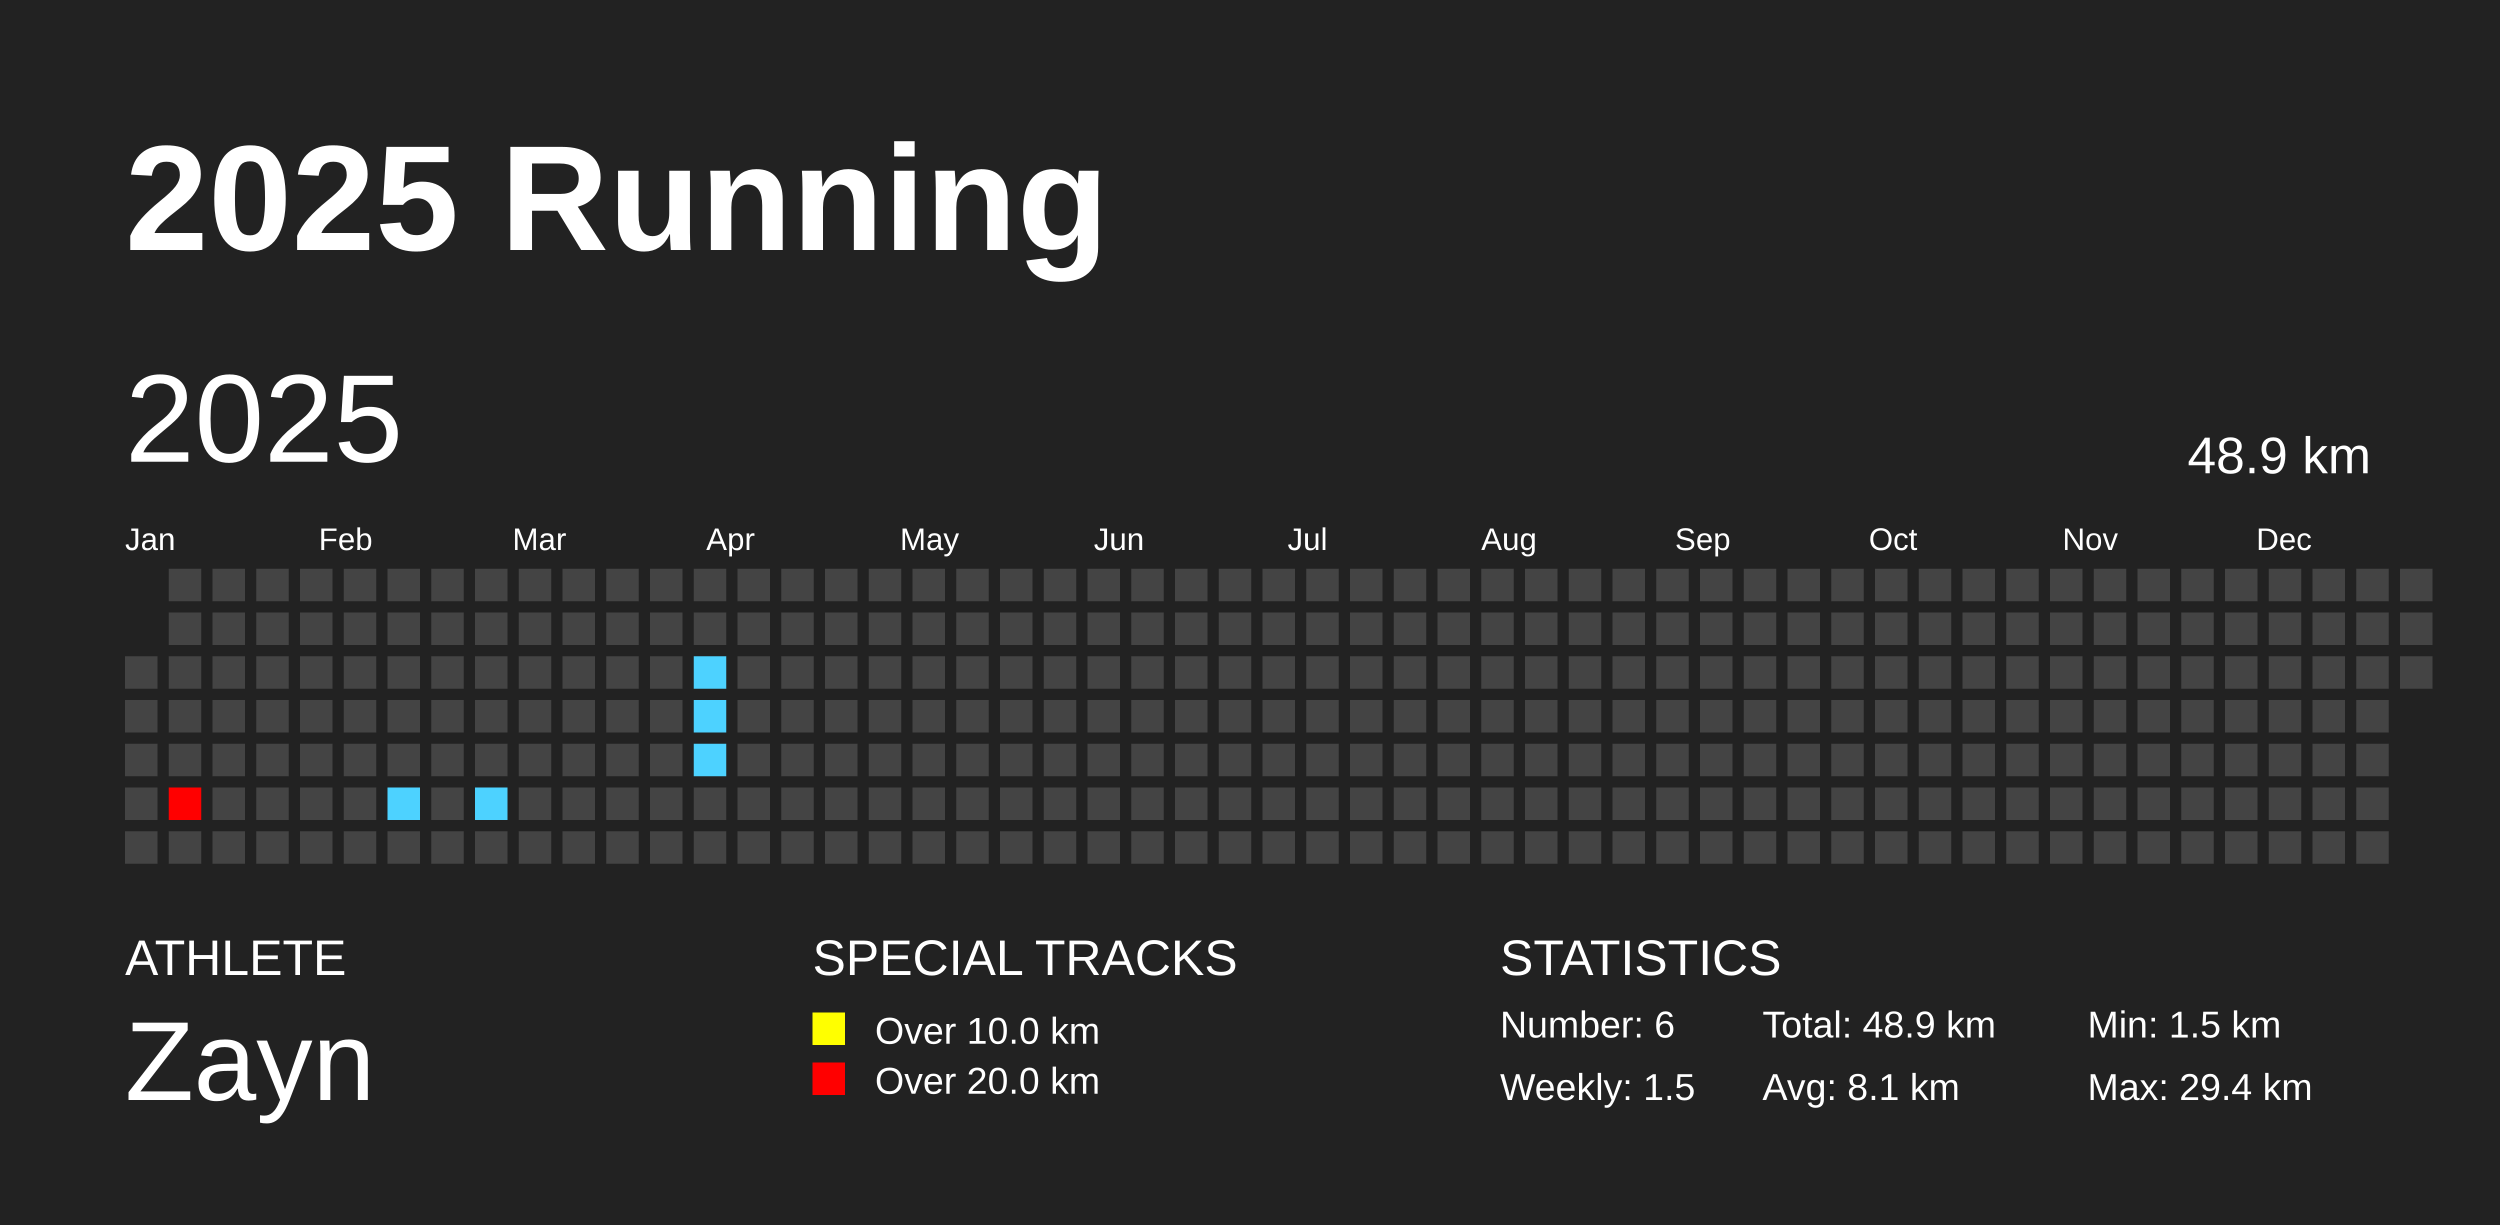
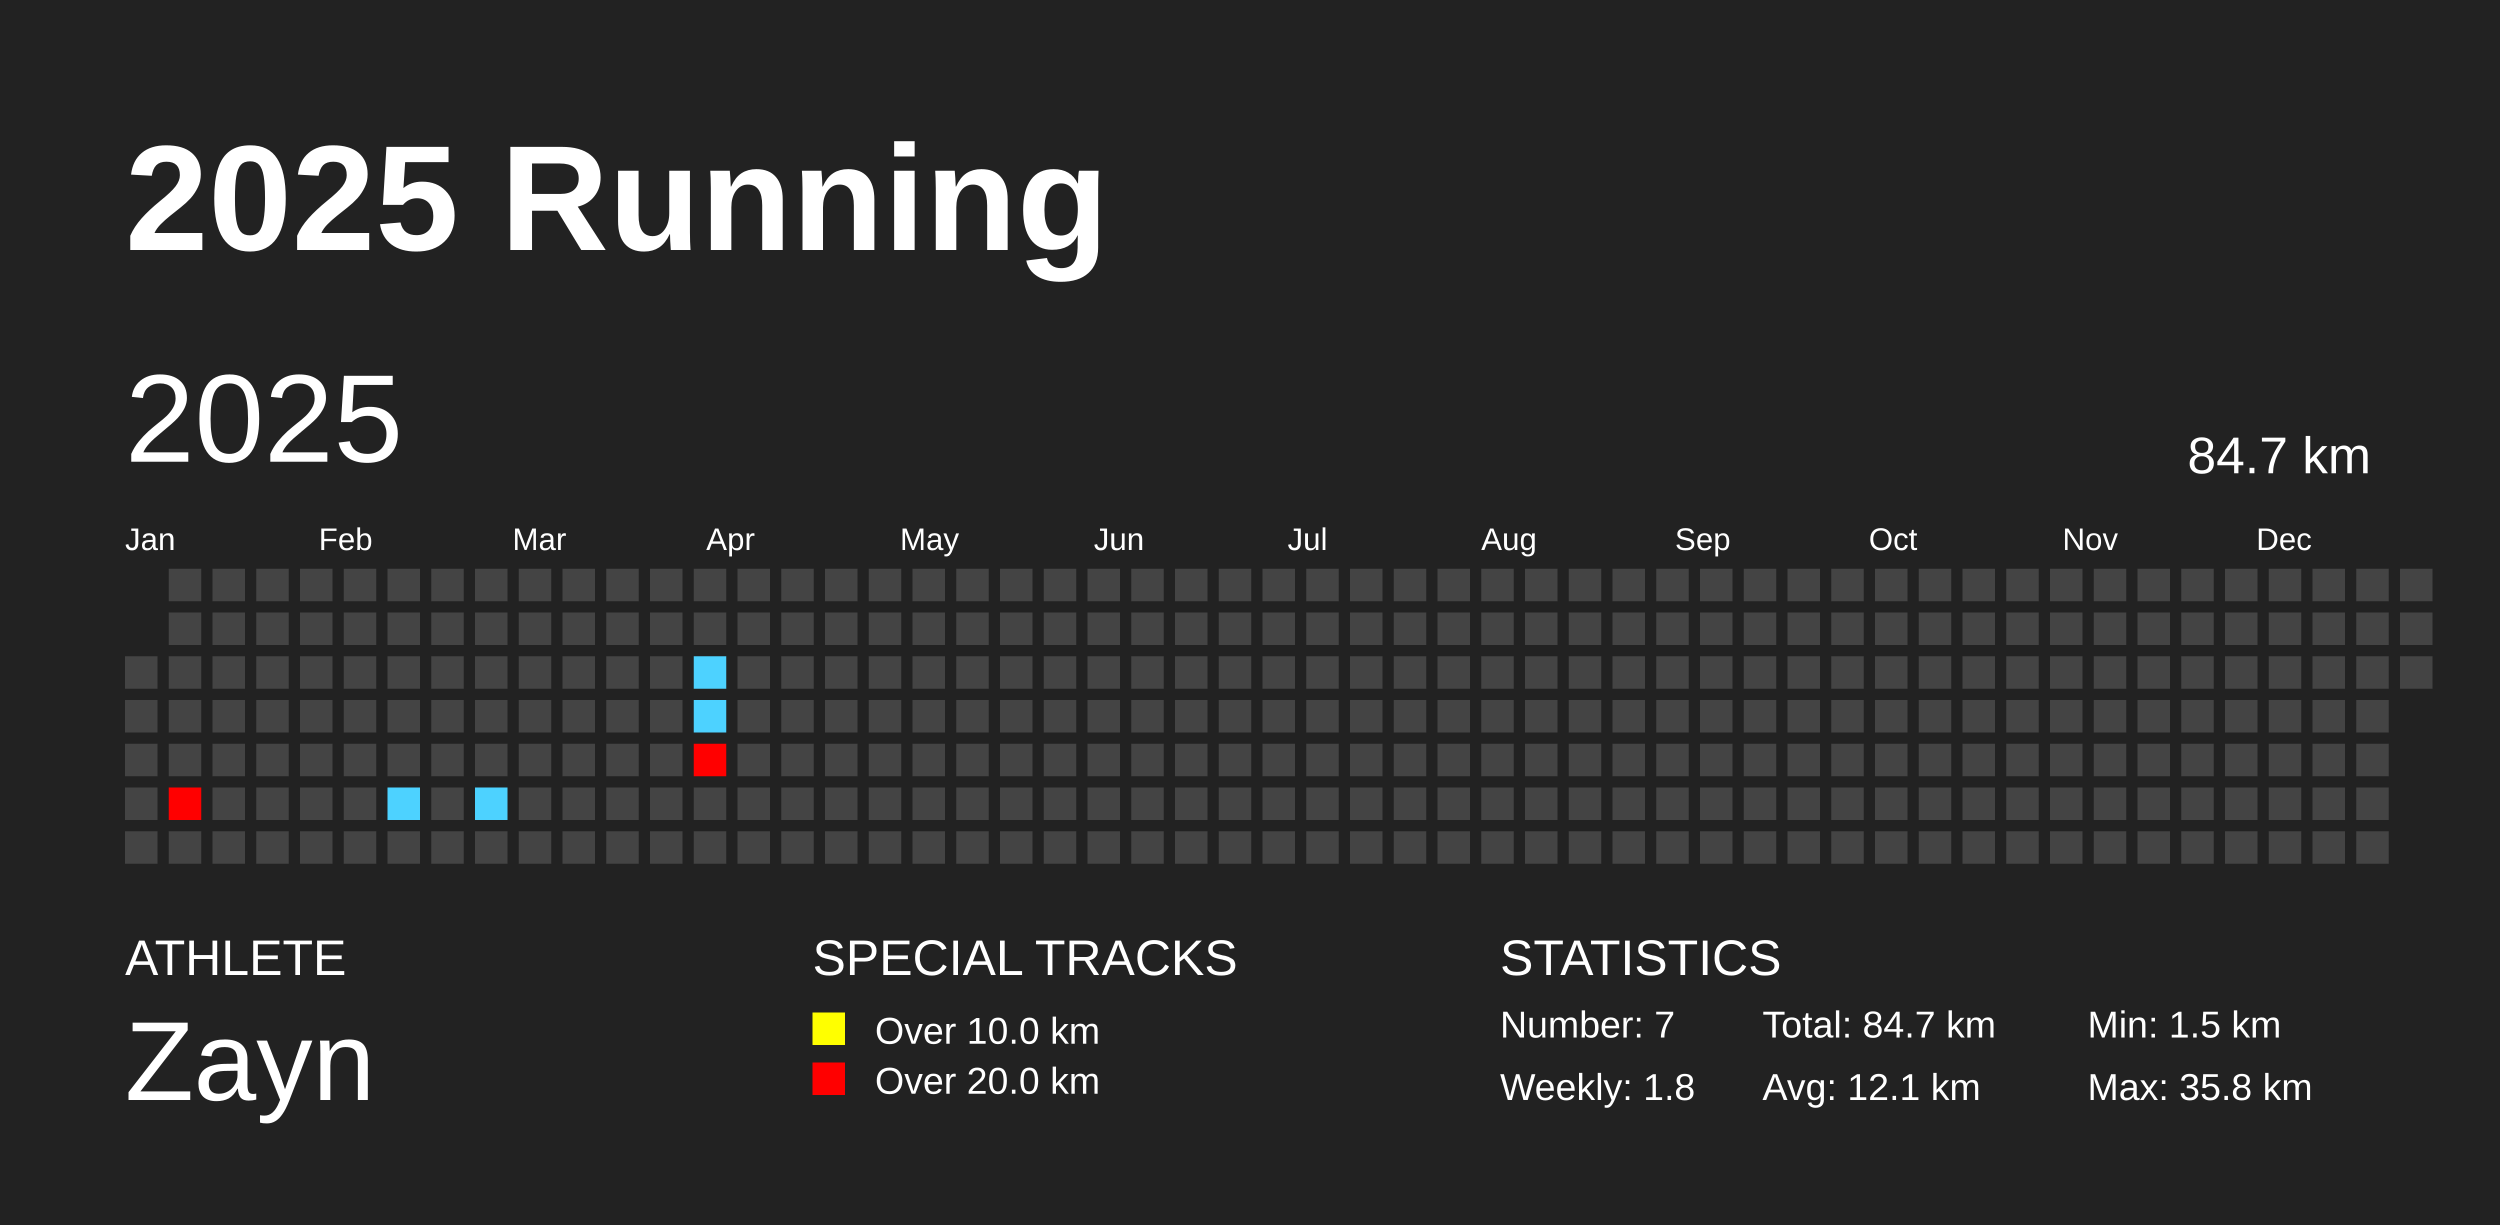
<svg xmlns="http://www.w3.org/2000/svg" baseProfile="full" height="98mm" version="1.1" viewBox="0,0,200,98" width="200mm">
  <defs />
  <rect fill="#222222" height="98" width="200" x="0" y="0" />
  <text fill="#FFFFFF" style="font-size:12px; font-family:Arial; font-weight:bold;" x="10" y="20">2025 Running</text>
  <text fill="#FFFFFF" style="font-size:4px; font-family:Arial" x="10" y="78">ATHLETE</text>
  <text fill="#FFFFFF" style="font-size:9px; font-family:Arial" x="10" y="88">Zayn</text>
  <text fill="#FFFFFF" style="font-size:4px; font-family:Arial" x="65" y="78">SPECIAL TRACKS</text>
  <rect fill="yellow" height="2.6" width="2.6" x="65" y="81" />
  <text fill="#FFFFFF" style="font-size:3px; font-family:Arial" x="70" y="83.5">Over 10.0 km</text>
  <rect fill="red" height="2.6" width="2.6" x="65" y="85" />
  <text fill="#FFFFFF" style="font-size:3px; font-family:Arial" x="70" y="87.5">Over 20.0 km</text>
  <text fill="#FFFFFF" style="font-size:4px; font-family:Arial" x="120" y="78">STATISTICS</text>
-   <text fill="#FFFFFF" style="font-size:3px; font-family:Arial" x="120" y="83">Number: 6</text>
-   <text fill="#FFFFFF" style="font-size:3px; font-family:Arial" x="120" y="88">Weekly: 1.5</text>
-   <text fill="#FFFFFF" style="font-size:3px; font-family:Arial" x="141" y="83">Total: 48.9 km</text>
-   <text fill="#FFFFFF" style="font-size:3px; font-family:Arial" x="141" y="88">Avg: 8.1 km</text>
+   <text fill="#FFFFFF" style="font-size:3px; font-family:Arial" x="120" y="83">Number: 7</text>
+   <text fill="#FFFFFF" style="font-size:3px; font-family:Arial" x="120" y="88">Weekly: 1.8</text>
+   <text fill="#FFFFFF" style="font-size:3px; font-family:Arial" x="141" y="83">Total: 84.7 km</text>
+   <text fill="#FFFFFF" style="font-size:3px; font-family:Arial" x="141" y="88">Avg: 12.1 km</text>
  <text fill="#FFFFFF" style="font-size:3px; font-family:Arial" x="167" y="83">Min: 1.5 km</text>
-   <text fill="#FFFFFF" style="font-size:3px; font-family:Arial" x="167" y="88">Max: 29.4 km</text>
+   <text fill="#FFFFFF" style="font-size:3px; font-family:Arial" x="167" y="88">Max: 35.8 km</text>
  <text dominant-baseline="hanging" fill="#FFFFFF" style="font-size:10.0px; font-family:Arial;" x="10" y="30">2025</text>
-   <text dominant-baseline="hanging" fill="#FFFFFF" style="font-size:4.125px; font-family:Arial;" x="175" y="35">48.9 km</text>
+   <text dominant-baseline="hanging" fill="#FFFFFF" style="font-size:4.125px; font-family:Arial;" x="175" y="35">84.7 km</text>
  <text fill="#FFFFFF" style="font-size:2.5px; font-family:Arial" x="10.0" y="44">Jan</text>
  <text fill="#FFFFFF" style="font-size:2.5px; font-family:Arial" x="25.5" y="44">Feb</text>
  <text fill="#FFFFFF" style="font-size:2.5px; font-family:Arial" x="41.0" y="44">Mar</text>
  <text fill="#FFFFFF" style="font-size:2.5px; font-family:Arial" x="56.5" y="44">Apr</text>
  <text fill="#FFFFFF" style="font-size:2.5px; font-family:Arial" x="72.0" y="44">May</text>
  <text fill="#FFFFFF" style="font-size:2.5px; font-family:Arial" x="87.5" y="44">Jun</text>
  <text fill="#FFFFFF" style="font-size:2.5px; font-family:Arial" x="103.0" y="44">Jul</text>
  <text fill="#FFFFFF" style="font-size:2.5px; font-family:Arial" x="118.5" y="44">Aug</text>
  <text fill="#FFFFFF" style="font-size:2.5px; font-family:Arial" x="134.0" y="44">Sep</text>
  <text fill="#FFFFFF" style="font-size:2.5px; font-family:Arial" x="149.5" y="44">Oct</text>
  <text fill="#FFFFFF" style="font-size:2.5px; font-family:Arial" x="165.0" y="44">Nov</text>
  <text fill="#FFFFFF" style="font-size:2.5px; font-family:Arial" x="180.5" y="44">Dec</text>
  <rect fill="#444444" height="2.6" width="2.6" x="10.0" y="52.5" />
  <rect fill="#444444" height="2.6" width="2.6" x="10.0" y="56.0" />
  <rect fill="#444444" height="2.6" width="2.6" x="10.0" y="59.5" />
  <rect fill="#444444" height="2.6" width="2.6" x="10.0" y="63.0" />
  <rect fill="#444444" height="2.6" width="2.6" x="10.0" y="66.5" />
  <rect fill="#444444" height="2.6" width="2.6" x="13.5" y="45.5" />
  <rect fill="#444444" height="2.6" width="2.6" x="13.5" y="49.0" />
  <rect fill="#444444" height="2.6" width="2.6" x="13.5" y="52.5" />
  <rect fill="#444444" height="2.6" width="2.6" x="13.5" y="56.0" />
  <rect fill="#444444" height="2.6" width="2.6" x="13.5" y="59.5" />
  <rect fill="red" height="2.6" width="2.6" x="13.5" y="63.0" />
  <rect fill="#444444" height="2.6" width="2.6" x="13.5" y="66.5" />
  <rect fill="#444444" height="2.6" width="2.6" x="17.0" y="45.5" />
  <rect fill="#444444" height="2.6" width="2.6" x="17.0" y="49.0" />
  <rect fill="#444444" height="2.6" width="2.6" x="17.0" y="52.5" />
  <rect fill="#444444" height="2.6" width="2.6" x="17.0" y="56.0" />
  <rect fill="#444444" height="2.6" width="2.6" x="17.0" y="59.5" />
  <rect fill="#444444" height="2.6" width="2.6" x="17.0" y="63.0" />
  <rect fill="#444444" height="2.6" width="2.6" x="17.0" y="66.5" />
  <rect fill="#444444" height="2.6" width="2.6" x="20.5" y="45.5" />
  <rect fill="#444444" height="2.6" width="2.6" x="20.5" y="49.0" />
  <rect fill="#444444" height="2.6" width="2.6" x="20.5" y="52.5" />
  <rect fill="#444444" height="2.6" width="2.6" x="20.5" y="56.0" />
  <rect fill="#444444" height="2.6" width="2.6" x="20.5" y="59.5" />
  <rect fill="#444444" height="2.6" width="2.6" x="20.5" y="63.0" />
  <rect fill="#444444" height="2.6" width="2.6" x="20.5" y="66.5" />
  <rect fill="#444444" height="2.6" width="2.6" x="24.0" y="45.5" />
  <rect fill="#444444" height="2.6" width="2.6" x="24.0" y="49.0" />
  <rect fill="#444444" height="2.6" width="2.6" x="24.0" y="52.5" />
  <rect fill="#444444" height="2.6" width="2.6" x="24.0" y="56.0" />
  <rect fill="#444444" height="2.6" width="2.6" x="24.0" y="59.5" />
  <rect fill="#444444" height="2.6" width="2.6" x="24.0" y="63.0" />
  <rect fill="#444444" height="2.6" width="2.6" x="24.0" y="66.5" />
  <rect fill="#444444" height="2.6" width="2.6" x="27.5" y="45.5" />
  <rect fill="#444444" height="2.6" width="2.6" x="27.5" y="49.0" />
  <rect fill="#444444" height="2.6" width="2.6" x="27.5" y="52.5" />
  <rect fill="#444444" height="2.6" width="2.6" x="27.5" y="56.0" />
  <rect fill="#444444" height="2.6" width="2.6" x="27.5" y="59.5" />
  <rect fill="#444444" height="2.6" width="2.6" x="27.5" y="63.0" />
  <rect fill="#444444" height="2.6" width="2.6" x="27.5" y="66.5" />
  <rect fill="#444444" height="2.6" width="2.6" x="31.0" y="45.5" />
  <rect fill="#444444" height="2.6" width="2.6" x="31.0" y="49.0" />
  <rect fill="#444444" height="2.6" width="2.6" x="31.0" y="52.5" />
  <rect fill="#444444" height="2.6" width="2.6" x="31.0" y="56.0" />
  <rect fill="#444444" height="2.6" width="2.6" x="31.0" y="59.5" />
  <rect fill="#4dd2ff" height="2.6" width="2.6" x="31.0" y="63.0" />
  <rect fill="#444444" height="2.6" width="2.6" x="31.0" y="66.5" />
  <rect fill="#444444" height="2.6" width="2.6" x="34.5" y="45.5" />
  <rect fill="#444444" height="2.6" width="2.6" x="34.5" y="49.0" />
  <rect fill="#444444" height="2.6" width="2.6" x="34.5" y="52.5" />
  <rect fill="#444444" height="2.6" width="2.6" x="34.5" y="56.0" />
  <rect fill="#444444" height="2.6" width="2.6" x="34.5" y="59.5" />
  <rect fill="#444444" height="2.6" width="2.6" x="34.5" y="63.0" />
  <rect fill="#444444" height="2.6" width="2.6" x="34.5" y="66.5" />
  <rect fill="#444444" height="2.6" width="2.6" x="38.0" y="45.5" />
  <rect fill="#444444" height="2.6" width="2.6" x="38.0" y="49.0" />
  <rect fill="#444444" height="2.6" width="2.6" x="38.0" y="52.5" />
  <rect fill="#444444" height="2.6" width="2.6" x="38.0" y="56.0" />
  <rect fill="#444444" height="2.6" width="2.6" x="38.0" y="59.5" />
  <rect fill="#4dd2ff" height="2.6" width="2.6" x="38.0" y="63.0" />
  <rect fill="#444444" height="2.6" width="2.6" x="38.0" y="66.5" />
  <rect fill="#444444" height="2.6" width="2.6" x="41.5" y="45.5" />
  <rect fill="#444444" height="2.6" width="2.6" x="41.5" y="49.0" />
  <rect fill="#444444" height="2.6" width="2.6" x="41.5" y="52.5" />
  <rect fill="#444444" height="2.6" width="2.6" x="41.5" y="56.0" />
  <rect fill="#444444" height="2.6" width="2.6" x="41.5" y="59.5" />
  <rect fill="#444444" height="2.6" width="2.6" x="41.5" y="63.0" />
  <rect fill="#444444" height="2.6" width="2.6" x="41.5" y="66.5" />
  <rect fill="#444444" height="2.6" width="2.6" x="45.0" y="45.5" />
  <rect fill="#444444" height="2.6" width="2.6" x="45.0" y="49.0" />
  <rect fill="#444444" height="2.6" width="2.6" x="45.0" y="52.5" />
  <rect fill="#444444" height="2.6" width="2.6" x="45.0" y="56.0" />
  <rect fill="#444444" height="2.6" width="2.6" x="45.0" y="59.5" />
  <rect fill="#444444" height="2.6" width="2.6" x="45.0" y="63.0" />
  <rect fill="#444444" height="2.6" width="2.6" x="45.0" y="66.5" />
  <rect fill="#444444" height="2.6" width="2.6" x="48.5" y="45.5" />
  <rect fill="#444444" height="2.6" width="2.6" x="48.5" y="49.0" />
  <rect fill="#444444" height="2.6" width="2.6" x="48.5" y="52.5" />
  <rect fill="#444444" height="2.6" width="2.6" x="48.5" y="56.0" />
  <rect fill="#444444" height="2.6" width="2.6" x="48.5" y="59.5" />
  <rect fill="#444444" height="2.6" width="2.6" x="48.5" y="63.0" />
  <rect fill="#444444" height="2.6" width="2.6" x="48.5" y="66.5" />
  <rect fill="#444444" height="2.6" width="2.6" x="52.0" y="45.5" />
  <rect fill="#444444" height="2.6" width="2.6" x="52.0" y="49.0" />
  <rect fill="#444444" height="2.6" width="2.6" x="52.0" y="52.5" />
  <rect fill="#444444" height="2.6" width="2.6" x="52.0" y="56.0" />
  <rect fill="#444444" height="2.6" width="2.6" x="52.0" y="59.5" />
  <rect fill="#444444" height="2.6" width="2.6" x="52.0" y="63.0" />
  <rect fill="#444444" height="2.6" width="2.6" x="52.0" y="66.5" />
  <rect fill="#444444" height="2.6" width="2.6" x="55.5" y="45.5" />
  <rect fill="#444444" height="2.6" width="2.6" x="55.5" y="49.0" />
  <rect fill="#4dd2ff" height="2.6" width="2.6" x="55.5" y="52.5" />
  <rect fill="#4dd2ff" height="2.6" width="2.6" x="55.5" y="56.0" />
-   <rect fill="#4dd2ff" height="2.6" width="2.6" x="55.5" y="59.5" />
+   <rect fill="red" height="2.6" width="2.6" x="55.5" y="59.5" />
  <rect fill="#444444" height="2.6" width="2.6" x="55.5" y="63.0" />
  <rect fill="#444444" height="2.6" width="2.6" x="55.5" y="66.5" />
  <rect fill="#444444" height="2.6" width="2.6" x="59.0" y="45.5" />
  <rect fill="#444444" height="2.6" width="2.6" x="59.0" y="49.0" />
  <rect fill="#444444" height="2.6" width="2.6" x="59.0" y="52.5" />
  <rect fill="#444444" height="2.6" width="2.6" x="59.0" y="56.0" />
  <rect fill="#444444" height="2.6" width="2.6" x="59.0" y="59.5" />
  <rect fill="#444444" height="2.6" width="2.6" x="59.0" y="63.0" />
  <rect fill="#444444" height="2.6" width="2.6" x="59.0" y="66.5" />
  <rect fill="#444444" height="2.6" width="2.6" x="62.5" y="45.5" />
  <rect fill="#444444" height="2.6" width="2.6" x="62.5" y="49.0" />
  <rect fill="#444444" height="2.6" width="2.6" x="62.5" y="52.5" />
  <rect fill="#444444" height="2.6" width="2.6" x="62.5" y="56.0" />
  <rect fill="#444444" height="2.6" width="2.6" x="62.5" y="59.5" />
  <rect fill="#444444" height="2.6" width="2.6" x="62.5" y="63.0" />
  <rect fill="#444444" height="2.6" width="2.6" x="62.5" y="66.5" />
  <rect fill="#444444" height="2.6" width="2.6" x="66.0" y="45.5" />
  <rect fill="#444444" height="2.6" width="2.6" x="66.0" y="49.0" />
  <rect fill="#444444" height="2.6" width="2.6" x="66.0" y="52.5" />
  <rect fill="#444444" height="2.6" width="2.6" x="66.0" y="56.0" />
  <rect fill="#444444" height="2.6" width="2.6" x="66.0" y="59.5" />
  <rect fill="#444444" height="2.6" width="2.6" x="66.0" y="63.0" />
  <rect fill="#444444" height="2.6" width="2.6" x="66.0" y="66.5" />
  <rect fill="#444444" height="2.6" width="2.6" x="69.5" y="45.5" />
  <rect fill="#444444" height="2.6" width="2.6" x="69.5" y="49.0" />
  <rect fill="#444444" height="2.6" width="2.6" x="69.5" y="52.5" />
  <rect fill="#444444" height="2.6" width="2.6" x="69.5" y="56.0" />
  <rect fill="#444444" height="2.6" width="2.6" x="69.5" y="59.5" />
  <rect fill="#444444" height="2.6" width="2.6" x="69.5" y="63.0" />
  <rect fill="#444444" height="2.6" width="2.6" x="69.5" y="66.5" />
  <rect fill="#444444" height="2.6" width="2.6" x="73.0" y="45.5" />
  <rect fill="#444444" height="2.6" width="2.6" x="73.0" y="49.0" />
  <rect fill="#444444" height="2.6" width="2.6" x="73.0" y="52.5" />
  <rect fill="#444444" height="2.6" width="2.6" x="73.0" y="56.0" />
  <rect fill="#444444" height="2.6" width="2.6" x="73.0" y="59.5" />
  <rect fill="#444444" height="2.6" width="2.6" x="73.0" y="63.0" />
  <rect fill="#444444" height="2.6" width="2.6" x="73.0" y="66.5" />
  <rect fill="#444444" height="2.6" width="2.6" x="76.5" y="45.5" />
  <rect fill="#444444" height="2.6" width="2.6" x="76.5" y="49.0" />
  <rect fill="#444444" height="2.6" width="2.6" x="76.5" y="52.5" />
  <rect fill="#444444" height="2.6" width="2.6" x="76.5" y="56.0" />
  <rect fill="#444444" height="2.6" width="2.6" x="76.5" y="59.5" />
  <rect fill="#444444" height="2.6" width="2.6" x="76.5" y="63.0" />
  <rect fill="#444444" height="2.6" width="2.6" x="76.5" y="66.5" />
  <rect fill="#444444" height="2.6" width="2.6" x="80.0" y="45.5" />
  <rect fill="#444444" height="2.6" width="2.6" x="80.0" y="49.0" />
  <rect fill="#444444" height="2.6" width="2.6" x="80.0" y="52.5" />
  <rect fill="#444444" height="2.6" width="2.6" x="80.0" y="56.0" />
  <rect fill="#444444" height="2.6" width="2.6" x="80.0" y="59.5" />
  <rect fill="#444444" height="2.6" width="2.6" x="80.0" y="63.0" />
  <rect fill="#444444" height="2.6" width="2.6" x="80.0" y="66.5" />
  <rect fill="#444444" height="2.6" width="2.6" x="83.5" y="45.5" />
  <rect fill="#444444" height="2.6" width="2.6" x="83.5" y="49.0" />
  <rect fill="#444444" height="2.6" width="2.6" x="83.5" y="52.5" />
  <rect fill="#444444" height="2.6" width="2.6" x="83.5" y="56.0" />
  <rect fill="#444444" height="2.6" width="2.6" x="83.5" y="59.5" />
  <rect fill="#444444" height="2.6" width="2.6" x="83.5" y="63.0" />
  <rect fill="#444444" height="2.6" width="2.6" x="83.5" y="66.5" />
  <rect fill="#444444" height="2.6" width="2.6" x="87.0" y="45.5" />
  <rect fill="#444444" height="2.6" width="2.6" x="87.0" y="49.0" />
  <rect fill="#444444" height="2.6" width="2.6" x="87.0" y="52.5" />
  <rect fill="#444444" height="2.6" width="2.6" x="87.0" y="56.0" />
  <rect fill="#444444" height="2.6" width="2.6" x="87.0" y="59.5" />
  <rect fill="#444444" height="2.6" width="2.6" x="87.0" y="63.0" />
  <rect fill="#444444" height="2.6" width="2.6" x="87.0" y="66.5" />
  <rect fill="#444444" height="2.6" width="2.6" x="90.5" y="45.5" />
  <rect fill="#444444" height="2.6" width="2.6" x="90.5" y="49.0" />
  <rect fill="#444444" height="2.6" width="2.6" x="90.5" y="52.5" />
  <rect fill="#444444" height="2.6" width="2.6" x="90.5" y="56.0" />
  <rect fill="#444444" height="2.6" width="2.6" x="90.5" y="59.5" />
  <rect fill="#444444" height="2.6" width="2.6" x="90.5" y="63.0" />
  <rect fill="#444444" height="2.6" width="2.6" x="90.5" y="66.5" />
  <rect fill="#444444" height="2.6" width="2.6" x="94.0" y="45.5" />
  <rect fill="#444444" height="2.6" width="2.6" x="94.0" y="49.0" />
  <rect fill="#444444" height="2.6" width="2.6" x="94.0" y="52.5" />
  <rect fill="#444444" height="2.6" width="2.6" x="94.0" y="56.0" />
  <rect fill="#444444" height="2.6" width="2.6" x="94.0" y="59.5" />
  <rect fill="#444444" height="2.6" width="2.6" x="94.0" y="63.0" />
  <rect fill="#444444" height="2.6" width="2.6" x="94.0" y="66.5" />
  <rect fill="#444444" height="2.6" width="2.6" x="97.5" y="45.5" />
  <rect fill="#444444" height="2.6" width="2.6" x="97.5" y="49.0" />
  <rect fill="#444444" height="2.6" width="2.6" x="97.5" y="52.5" />
  <rect fill="#444444" height="2.6" width="2.6" x="97.5" y="56.0" />
  <rect fill="#444444" height="2.6" width="2.6" x="97.5" y="59.5" />
  <rect fill="#444444" height="2.6" width="2.6" x="97.5" y="63.0" />
  <rect fill="#444444" height="2.6" width="2.6" x="97.5" y="66.5" />
  <rect fill="#444444" height="2.6" width="2.6" x="101.0" y="45.5" />
  <rect fill="#444444" height="2.6" width="2.6" x="101.0" y="49.0" />
  <rect fill="#444444" height="2.6" width="2.6" x="101.0" y="52.5" />
  <rect fill="#444444" height="2.6" width="2.6" x="101.0" y="56.0" />
  <rect fill="#444444" height="2.6" width="2.6" x="101.0" y="59.5" />
  <rect fill="#444444" height="2.6" width="2.6" x="101.0" y="63.0" />
  <rect fill="#444444" height="2.6" width="2.6" x="101.0" y="66.5" />
  <rect fill="#444444" height="2.6" width="2.6" x="104.5" y="45.5" />
  <rect fill="#444444" height="2.6" width="2.6" x="104.5" y="49.0" />
  <rect fill="#444444" height="2.6" width="2.6" x="104.5" y="52.5" />
  <rect fill="#444444" height="2.6" width="2.6" x="104.5" y="56.0" />
  <rect fill="#444444" height="2.6" width="2.6" x="104.5" y="59.5" />
  <rect fill="#444444" height="2.6" width="2.6" x="104.5" y="63.0" />
  <rect fill="#444444" height="2.6" width="2.6" x="104.5" y="66.5" />
  <rect fill="#444444" height="2.6" width="2.6" x="108.0" y="45.5" />
  <rect fill="#444444" height="2.6" width="2.6" x="108.0" y="49.0" />
  <rect fill="#444444" height="2.6" width="2.6" x="108.0" y="52.5" />
  <rect fill="#444444" height="2.6" width="2.6" x="108.0" y="56.0" />
  <rect fill="#444444" height="2.6" width="2.6" x="108.0" y="59.5" />
  <rect fill="#444444" height="2.6" width="2.6" x="108.0" y="63.0" />
  <rect fill="#444444" height="2.6" width="2.6" x="108.0" y="66.5" />
  <rect fill="#444444" height="2.6" width="2.6" x="111.5" y="45.5" />
  <rect fill="#444444" height="2.6" width="2.6" x="111.5" y="49.0" />
  <rect fill="#444444" height="2.6" width="2.6" x="111.5" y="52.5" />
  <rect fill="#444444" height="2.6" width="2.6" x="111.5" y="56.0" />
  <rect fill="#444444" height="2.6" width="2.6" x="111.5" y="59.5" />
  <rect fill="#444444" height="2.6" width="2.6" x="111.5" y="63.0" />
  <rect fill="#444444" height="2.6" width="2.6" x="111.5" y="66.5" />
  <rect fill="#444444" height="2.6" width="2.6" x="115.0" y="45.5" />
  <rect fill="#444444" height="2.6" width="2.6" x="115.0" y="49.0" />
  <rect fill="#444444" height="2.6" width="2.6" x="115.0" y="52.5" />
  <rect fill="#444444" height="2.6" width="2.6" x="115.0" y="56.0" />
  <rect fill="#444444" height="2.6" width="2.6" x="115.0" y="59.5" />
  <rect fill="#444444" height="2.6" width="2.6" x="115.0" y="63.0" />
  <rect fill="#444444" height="2.6" width="2.6" x="115.0" y="66.5" />
  <rect fill="#444444" height="2.6" width="2.6" x="118.5" y="45.5" />
  <rect fill="#444444" height="2.6" width="2.6" x="118.5" y="49.0" />
  <rect fill="#444444" height="2.6" width="2.6" x="118.5" y="52.5" />
  <rect fill="#444444" height="2.6" width="2.6" x="118.5" y="56.0" />
  <rect fill="#444444" height="2.6" width="2.6" x="118.5" y="59.5" />
  <rect fill="#444444" height="2.6" width="2.6" x="118.5" y="63.0" />
  <rect fill="#444444" height="2.6" width="2.6" x="118.5" y="66.5" />
  <rect fill="#444444" height="2.6" width="2.6" x="122.0" y="45.5" />
  <rect fill="#444444" height="2.6" width="2.6" x="122.0" y="49.0" />
  <rect fill="#444444" height="2.6" width="2.6" x="122.0" y="52.5" />
  <rect fill="#444444" height="2.6" width="2.6" x="122.0" y="56.0" />
  <rect fill="#444444" height="2.6" width="2.6" x="122.0" y="59.5" />
  <rect fill="#444444" height="2.6" width="2.6" x="122.0" y="63.0" />
  <rect fill="#444444" height="2.6" width="2.6" x="122.0" y="66.5" />
  <rect fill="#444444" height="2.6" width="2.6" x="125.5" y="45.5" />
  <rect fill="#444444" height="2.6" width="2.6" x="125.5" y="49.0" />
  <rect fill="#444444" height="2.6" width="2.6" x="125.5" y="52.5" />
  <rect fill="#444444" height="2.6" width="2.6" x="125.5" y="56.0" />
  <rect fill="#444444" height="2.6" width="2.6" x="125.5" y="59.5" />
  <rect fill="#444444" height="2.6" width="2.6" x="125.5" y="63.0" />
  <rect fill="#444444" height="2.6" width="2.6" x="125.5" y="66.5" />
  <rect fill="#444444" height="2.6" width="2.6" x="129.0" y="45.5" />
  <rect fill="#444444" height="2.6" width="2.6" x="129.0" y="49.0" />
  <rect fill="#444444" height="2.6" width="2.6" x="129.0" y="52.5" />
  <rect fill="#444444" height="2.6" width="2.6" x="129.0" y="56.0" />
  <rect fill="#444444" height="2.6" width="2.6" x="129.0" y="59.5" />
  <rect fill="#444444" height="2.6" width="2.6" x="129.0" y="63.0" />
  <rect fill="#444444" height="2.6" width="2.6" x="129.0" y="66.5" />
  <rect fill="#444444" height="2.6" width="2.6" x="132.5" y="45.5" />
  <rect fill="#444444" height="2.6" width="2.6" x="132.5" y="49.0" />
  <rect fill="#444444" height="2.6" width="2.6" x="132.5" y="52.5" />
  <rect fill="#444444" height="2.6" width="2.6" x="132.5" y="56.0" />
  <rect fill="#444444" height="2.6" width="2.6" x="132.5" y="59.5" />
  <rect fill="#444444" height="2.6" width="2.6" x="132.5" y="63.0" />
  <rect fill="#444444" height="2.6" width="2.6" x="132.5" y="66.5" />
  <rect fill="#444444" height="2.6" width="2.6" x="136.0" y="45.5" />
  <rect fill="#444444" height="2.6" width="2.6" x="136.0" y="49.0" />
  <rect fill="#444444" height="2.6" width="2.6" x="136.0" y="52.5" />
  <rect fill="#444444" height="2.6" width="2.6" x="136.0" y="56.0" />
  <rect fill="#444444" height="2.6" width="2.6" x="136.0" y="59.5" />
  <rect fill="#444444" height="2.6" width="2.6" x="136.0" y="63.0" />
  <rect fill="#444444" height="2.6" width="2.6" x="136.0" y="66.5" />
  <rect fill="#444444" height="2.6" width="2.6" x="139.5" y="45.5" />
  <rect fill="#444444" height="2.6" width="2.6" x="139.5" y="49.0" />
  <rect fill="#444444" height="2.6" width="2.6" x="139.5" y="52.5" />
  <rect fill="#444444" height="2.6" width="2.6" x="139.5" y="56.0" />
  <rect fill="#444444" height="2.6" width="2.6" x="139.5" y="59.5" />
  <rect fill="#444444" height="2.6" width="2.6" x="139.5" y="63.0" />
  <rect fill="#444444" height="2.6" width="2.6" x="139.5" y="66.5" />
  <rect fill="#444444" height="2.6" width="2.6" x="143.0" y="45.5" />
  <rect fill="#444444" height="2.6" width="2.6" x="143.0" y="49.0" />
  <rect fill="#444444" height="2.6" width="2.6" x="143.0" y="52.5" />
  <rect fill="#444444" height="2.6" width="2.6" x="143.0" y="56.0" />
  <rect fill="#444444" height="2.6" width="2.6" x="143.0" y="59.5" />
  <rect fill="#444444" height="2.6" width="2.6" x="143.0" y="63.0" />
  <rect fill="#444444" height="2.6" width="2.6" x="143.0" y="66.5" />
  <rect fill="#444444" height="2.6" width="2.6" x="146.5" y="45.5" />
  <rect fill="#444444" height="2.6" width="2.6" x="146.5" y="49.0" />
  <rect fill="#444444" height="2.6" width="2.6" x="146.5" y="52.5" />
  <rect fill="#444444" height="2.6" width="2.6" x="146.5" y="56.0" />
  <rect fill="#444444" height="2.6" width="2.6" x="146.5" y="59.5" />
  <rect fill="#444444" height="2.6" width="2.6" x="146.5" y="63.0" />
  <rect fill="#444444" height="2.6" width="2.6" x="146.5" y="66.5" />
  <rect fill="#444444" height="2.6" width="2.6" x="150.0" y="45.5" />
  <rect fill="#444444" height="2.6" width="2.6" x="150.0" y="49.0" />
  <rect fill="#444444" height="2.6" width="2.6" x="150.0" y="52.5" />
  <rect fill="#444444" height="2.6" width="2.6" x="150.0" y="56.0" />
  <rect fill="#444444" height="2.6" width="2.6" x="150.0" y="59.5" />
  <rect fill="#444444" height="2.6" width="2.6" x="150.0" y="63.0" />
  <rect fill="#444444" height="2.6" width="2.6" x="150.0" y="66.5" />
  <rect fill="#444444" height="2.6" width="2.6" x="153.5" y="45.5" />
  <rect fill="#444444" height="2.6" width="2.6" x="153.5" y="49.0" />
  <rect fill="#444444" height="2.6" width="2.6" x="153.5" y="52.5" />
  <rect fill="#444444" height="2.6" width="2.6" x="153.5" y="56.0" />
  <rect fill="#444444" height="2.6" width="2.6" x="153.5" y="59.5" />
  <rect fill="#444444" height="2.6" width="2.6" x="153.5" y="63.0" />
  <rect fill="#444444" height="2.6" width="2.6" x="153.5" y="66.5" />
  <rect fill="#444444" height="2.6" width="2.6" x="157.0" y="45.5" />
  <rect fill="#444444" height="2.6" width="2.6" x="157.0" y="49.0" />
  <rect fill="#444444" height="2.6" width="2.6" x="157.0" y="52.5" />
  <rect fill="#444444" height="2.6" width="2.6" x="157.0" y="56.0" />
  <rect fill="#444444" height="2.6" width="2.6" x="157.0" y="59.5" />
  <rect fill="#444444" height="2.6" width="2.6" x="157.0" y="63.0" />
  <rect fill="#444444" height="2.6" width="2.6" x="157.0" y="66.5" />
  <rect fill="#444444" height="2.6" width="2.6" x="160.5" y="45.5" />
  <rect fill="#444444" height="2.6" width="2.6" x="160.5" y="49.0" />
  <rect fill="#444444" height="2.6" width="2.6" x="160.5" y="52.5" />
  <rect fill="#444444" height="2.6" width="2.6" x="160.5" y="56.0" />
  <rect fill="#444444" height="2.6" width="2.6" x="160.5" y="59.5" />
  <rect fill="#444444" height="2.6" width="2.6" x="160.5" y="63.0" />
  <rect fill="#444444" height="2.6" width="2.6" x="160.5" y="66.5" />
  <rect fill="#444444" height="2.6" width="2.6" x="164.0" y="45.5" />
  <rect fill="#444444" height="2.6" width="2.6" x="164.0" y="49.0" />
  <rect fill="#444444" height="2.6" width="2.6" x="164.0" y="52.5" />
  <rect fill="#444444" height="2.6" width="2.6" x="164.0" y="56.0" />
  <rect fill="#444444" height="2.6" width="2.6" x="164.0" y="59.5" />
  <rect fill="#444444" height="2.6" width="2.6" x="164.0" y="63.0" />
  <rect fill="#444444" height="2.6" width="2.6" x="164.0" y="66.5" />
  <rect fill="#444444" height="2.6" width="2.6" x="167.5" y="45.5" />
  <rect fill="#444444" height="2.6" width="2.6" x="167.5" y="49.0" />
  <rect fill="#444444" height="2.6" width="2.6" x="167.5" y="52.5" />
  <rect fill="#444444" height="2.6" width="2.6" x="167.5" y="56.0" />
  <rect fill="#444444" height="2.6" width="2.6" x="167.5" y="59.5" />
  <rect fill="#444444" height="2.6" width="2.6" x="167.5" y="63.0" />
  <rect fill="#444444" height="2.6" width="2.6" x="167.5" y="66.5" />
  <rect fill="#444444" height="2.6" width="2.6" x="171.0" y="45.5" />
  <rect fill="#444444" height="2.6" width="2.6" x="171.0" y="49.0" />
  <rect fill="#444444" height="2.6" width="2.6" x="171.0" y="52.5" />
  <rect fill="#444444" height="2.6" width="2.6" x="171.0" y="56.0" />
  <rect fill="#444444" height="2.6" width="2.6" x="171.0" y="59.5" />
  <rect fill="#444444" height="2.6" width="2.6" x="171.0" y="63.0" />
  <rect fill="#444444" height="2.6" width="2.6" x="171.0" y="66.5" />
  <rect fill="#444444" height="2.6" width="2.6" x="174.5" y="45.5" />
  <rect fill="#444444" height="2.6" width="2.6" x="174.5" y="49.0" />
  <rect fill="#444444" height="2.6" width="2.6" x="174.5" y="52.5" />
  <rect fill="#444444" height="2.6" width="2.6" x="174.5" y="56.0" />
  <rect fill="#444444" height="2.6" width="2.6" x="174.5" y="59.5" />
  <rect fill="#444444" height="2.6" width="2.6" x="174.5" y="63.0" />
  <rect fill="#444444" height="2.6" width="2.6" x="174.5" y="66.5" />
  <rect fill="#444444" height="2.6" width="2.6" x="178.0" y="45.5" />
  <rect fill="#444444" height="2.6" width="2.6" x="178.0" y="49.0" />
  <rect fill="#444444" height="2.6" width="2.6" x="178.0" y="52.5" />
  <rect fill="#444444" height="2.6" width="2.6" x="178.0" y="56.0" />
  <rect fill="#444444" height="2.6" width="2.6" x="178.0" y="59.5" />
  <rect fill="#444444" height="2.6" width="2.6" x="178.0" y="63.0" />
  <rect fill="#444444" height="2.6" width="2.6" x="178.0" y="66.5" />
  <rect fill="#444444" height="2.6" width="2.6" x="181.5" y="45.5" />
  <rect fill="#444444" height="2.6" width="2.6" x="181.5" y="49.0" />
  <rect fill="#444444" height="2.6" width="2.6" x="181.5" y="52.5" />
  <rect fill="#444444" height="2.6" width="2.6" x="181.5" y="56.0" />
  <rect fill="#444444" height="2.6" width="2.6" x="181.5" y="59.5" />
  <rect fill="#444444" height="2.6" width="2.6" x="181.5" y="63.0" />
  <rect fill="#444444" height="2.6" width="2.6" x="181.5" y="66.5" />
  <rect fill="#444444" height="2.6" width="2.6" x="185.0" y="45.5" />
  <rect fill="#444444" height="2.6" width="2.6" x="185.0" y="49.0" />
  <rect fill="#444444" height="2.6" width="2.6" x="185.0" y="52.5" />
  <rect fill="#444444" height="2.6" width="2.6" x="185.0" y="56.0" />
  <rect fill="#444444" height="2.6" width="2.6" x="185.0" y="59.5" />
  <rect fill="#444444" height="2.6" width="2.6" x="185.0" y="63.0" />
  <rect fill="#444444" height="2.6" width="2.6" x="185.0" y="66.5" />
  <rect fill="#444444" height="2.6" width="2.6" x="188.5" y="45.5" />
  <rect fill="#444444" height="2.6" width="2.6" x="188.5" y="49.0" />
  <rect fill="#444444" height="2.6" width="2.6" x="188.5" y="52.5" />
  <rect fill="#444444" height="2.6" width="2.6" x="188.5" y="56.0" />
  <rect fill="#444444" height="2.6" width="2.6" x="188.5" y="59.5" />
  <rect fill="#444444" height="2.6" width="2.6" x="188.5" y="63.0" />
  <rect fill="#444444" height="2.6" width="2.6" x="188.5" y="66.5" />
  <rect fill="#444444" height="2.6" width="2.6" x="192.0" y="45.5" />
  <rect fill="#444444" height="2.6" width="2.6" x="192.0" y="49.0" />
  <rect fill="#444444" height="2.6" width="2.6" x="192.0" y="52.5" />
</svg>
